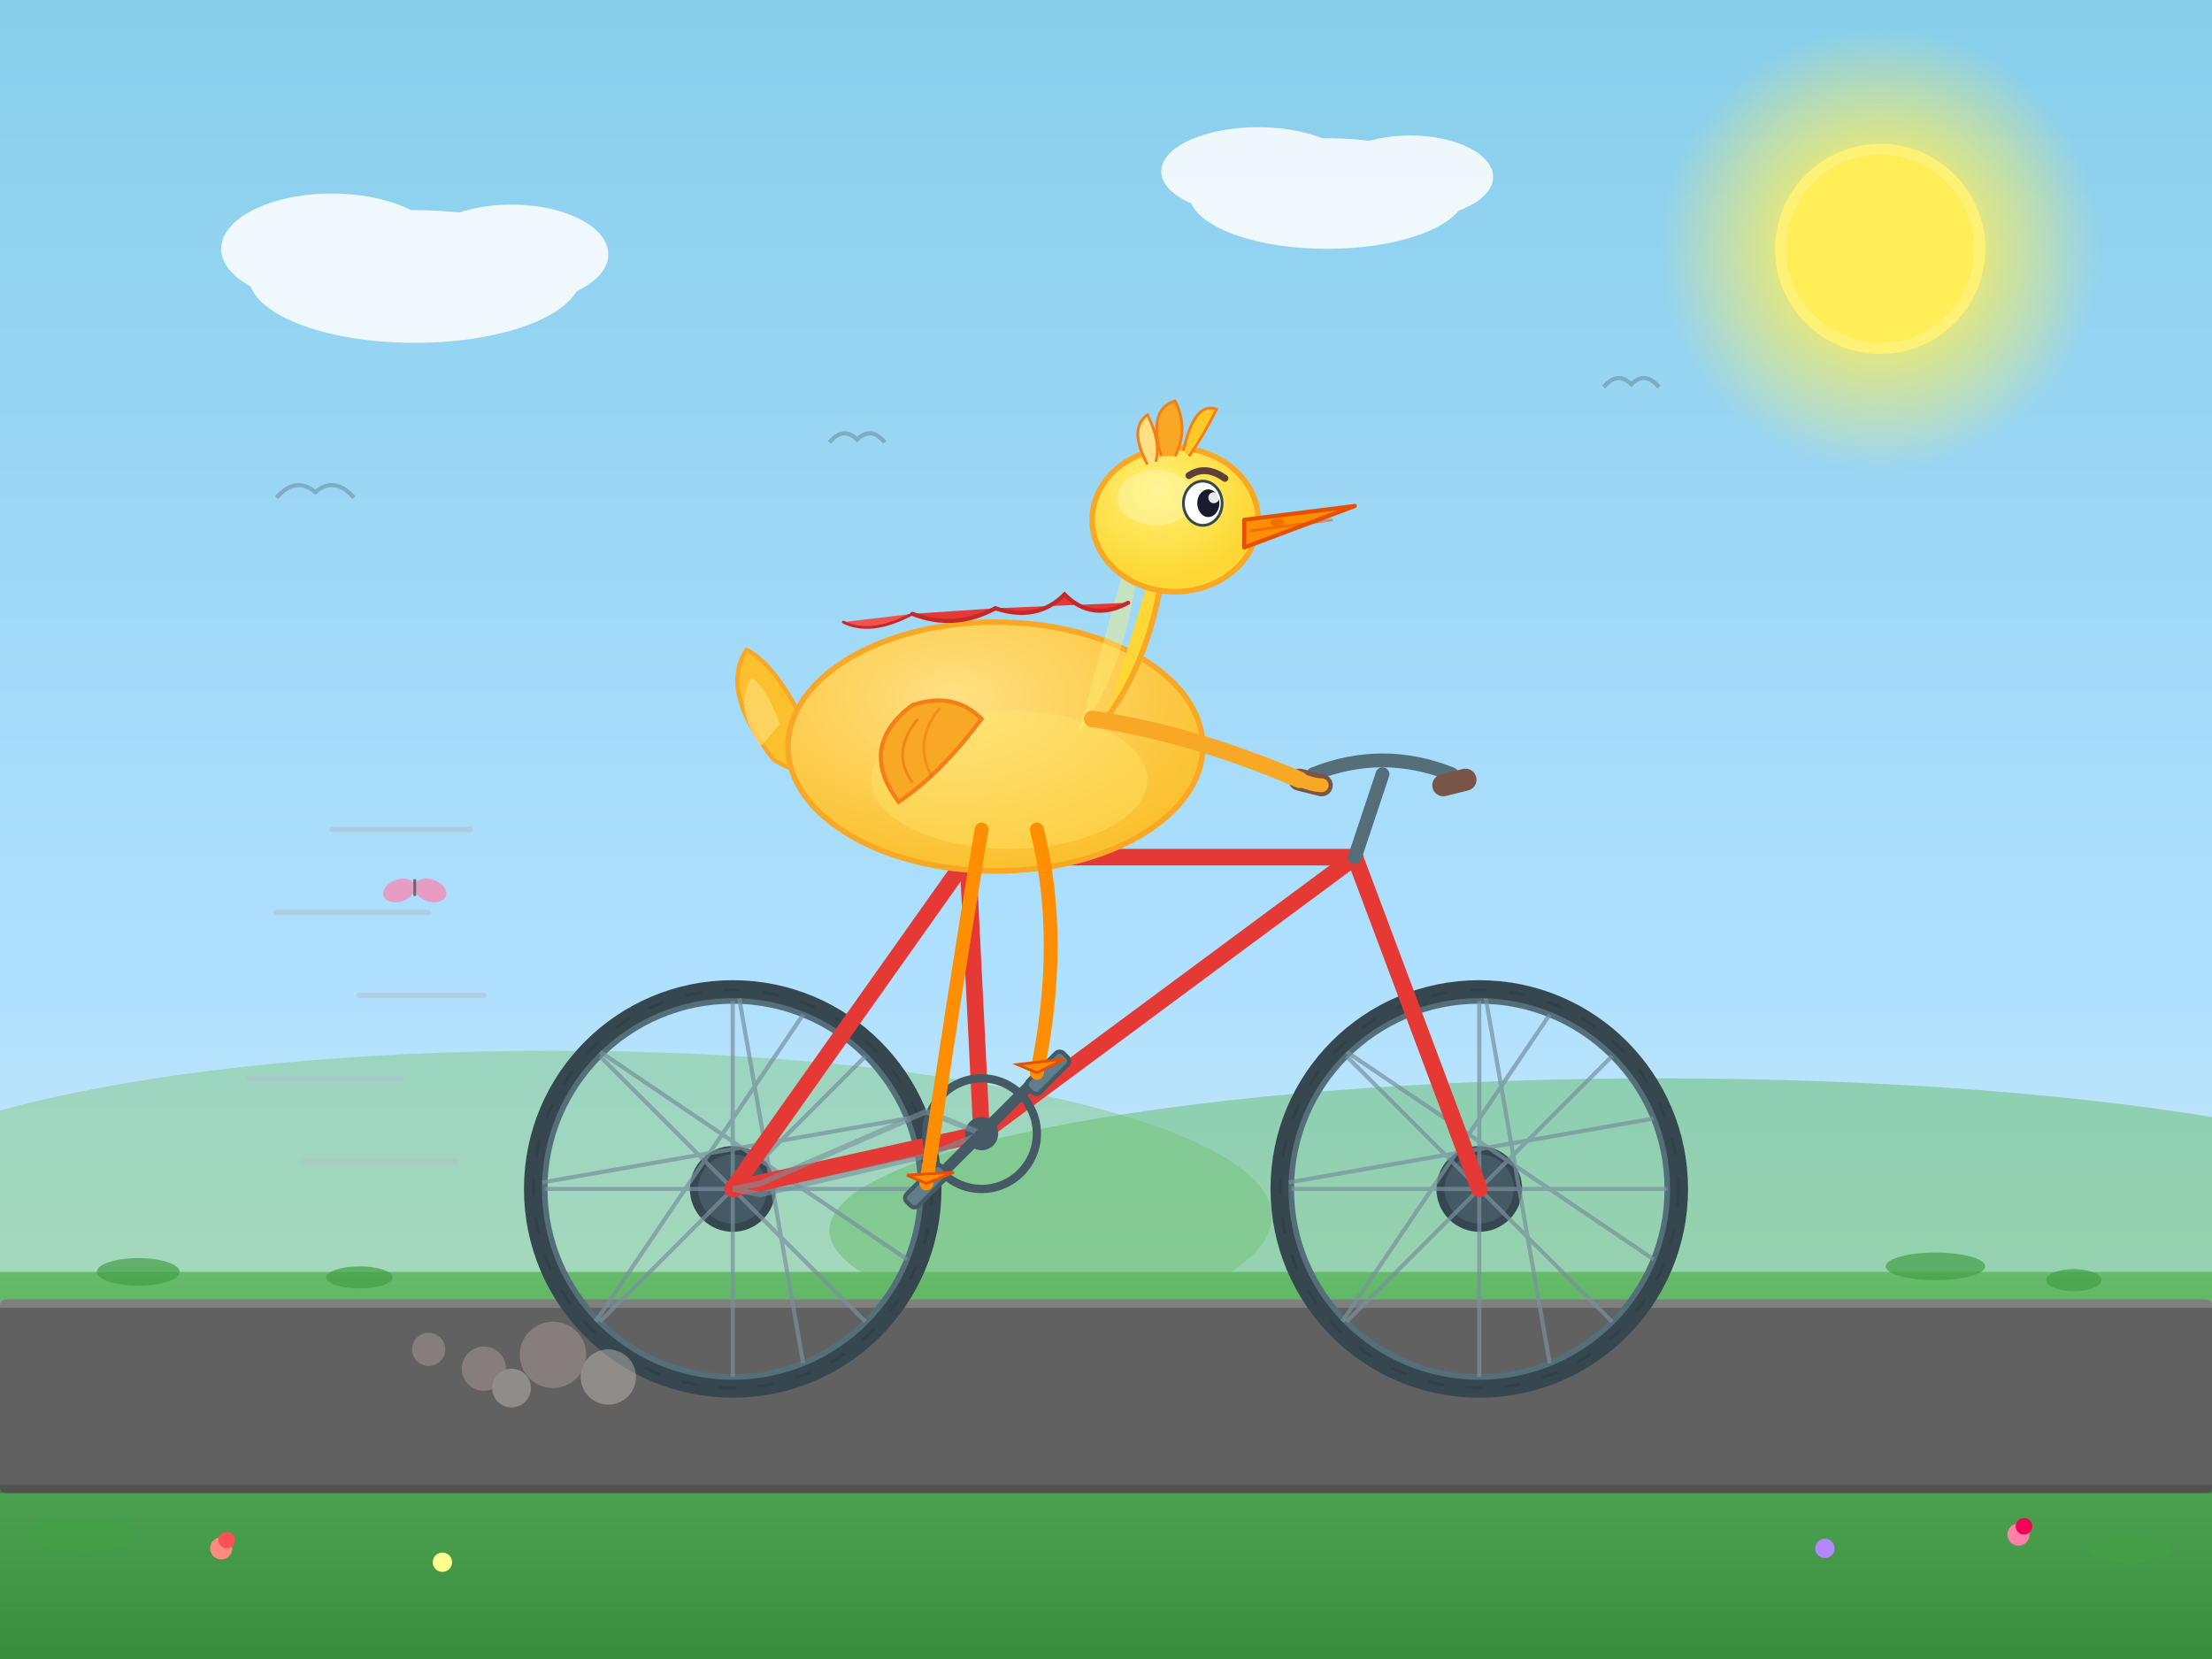
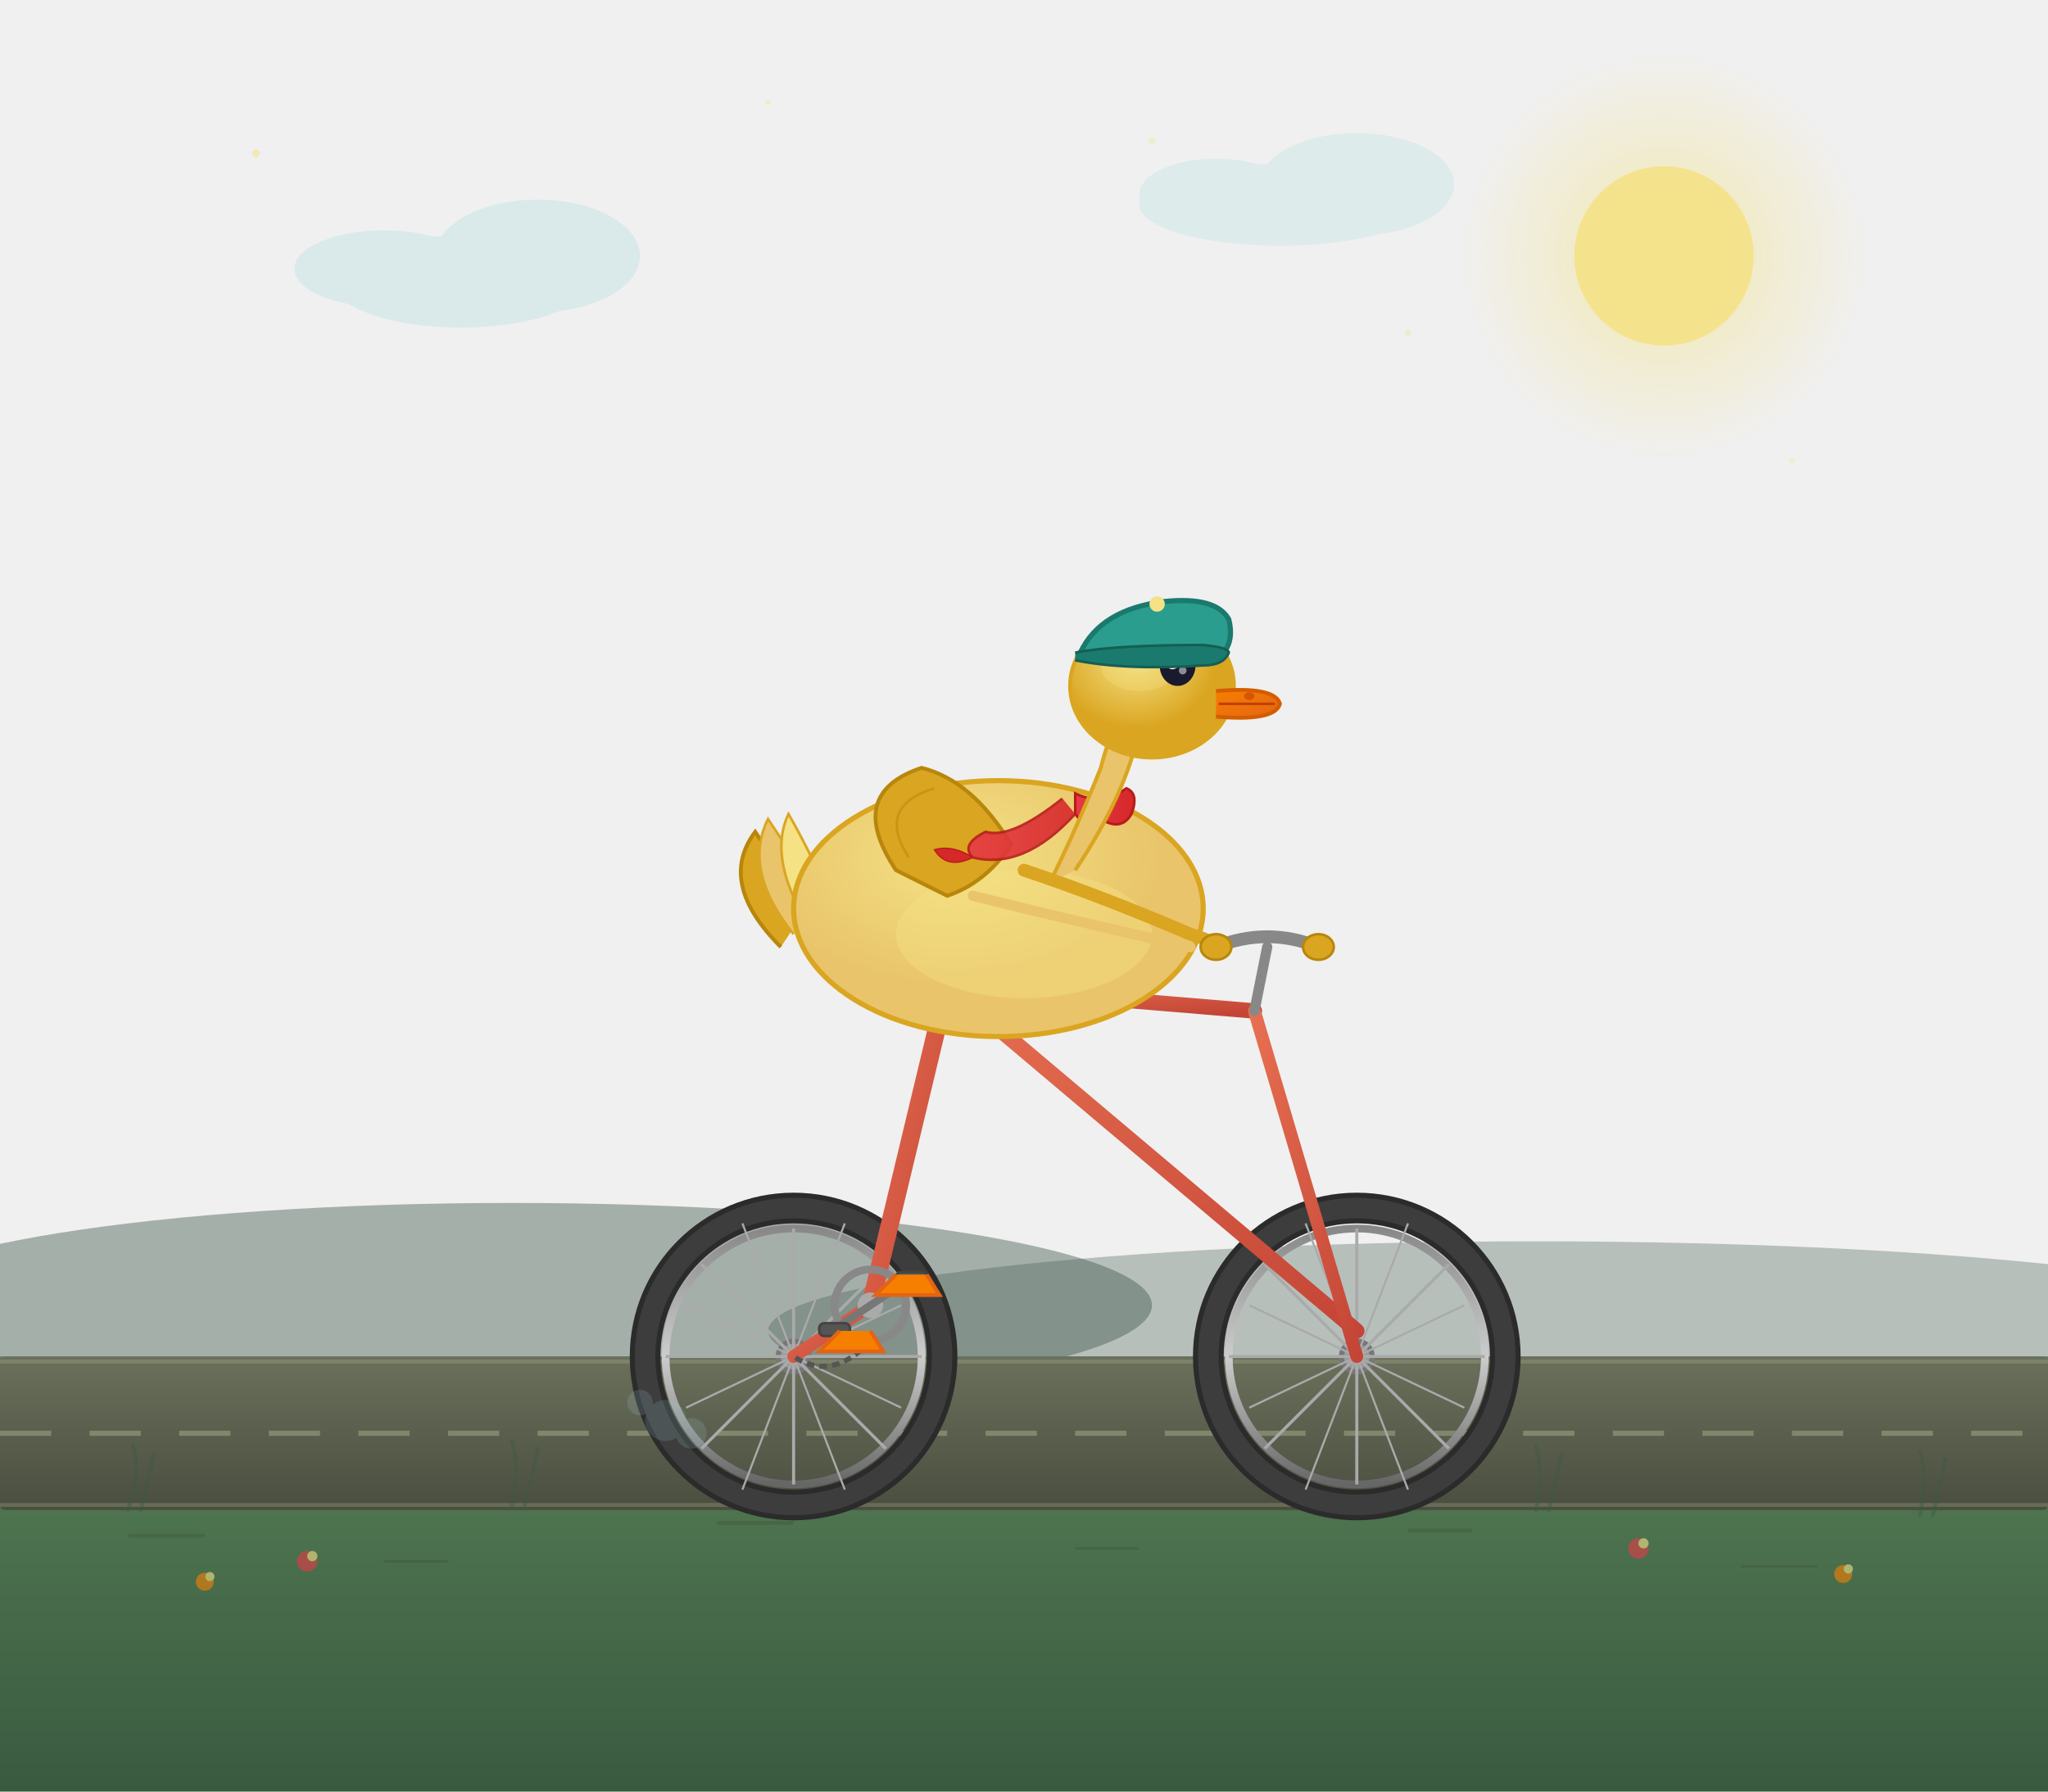
- <svg xmlns="http://www.w3.org/2000/svg" viewBox="0 0 800 600">
+ <svg xmlns="http://www.w3.org/2000/svg" class="scene-container" viewBox="0 0 800 700">
  <defs>
    <linearGradient id="skyGrad" x1="0" y1="0" x2="0" y2="1">
-       <stop offset="0%" stop-color="#87CEEB" />
-       <stop offset="60%" stop-color="#B0E0FF" />
-       <stop offset="100%" stop-color="#E8F5E9" />
+       <stop offset="0%" stop-color="#264653" />
+       <stop offset="60%" stop-color="#2a9d8f" stop-opacity="0.3" />
+       <stop offset="100%" stop-color="#e9c46a" stop-opacity="0.2" />
    </linearGradient>
    <linearGradient id="groundGrad" x1="0" y1="0" x2="0" y2="1">
-       <stop offset="0%" stop-color="#66BB6A" />
-       <stop offset="100%" stop-color="#388E3C" />
-     </linearGradient>
-     <radialGradient id="duckBody" cx="0.4" cy="0.3" r="0.7">
-       <stop offset="0%" stop-color="#FFE082" />
-       <stop offset="100%" stop-color="#FBC02D" />
-     </radialGradient>
-     <radialGradient id="duckHead" cx="0.4" cy="0.3" r="0.6">
-       <stop offset="0%" stop-color="#FFF176" />
-       <stop offset="100%" stop-color="#FDD835" />
-     </radialGradient>
+       <stop offset="0%" stop-color="#588157" />
+       <stop offset="100%" stop-color="#3a5a40" />
+     </linearGradient>
+     <radialGradient id="duckBodyGrad" cx="0.4" cy="0.3">
+       <stop offset="0%" stop-color="#f4e285" />
+       <stop offset="100%" stop-color="#e9c46a" />
+     </radialGradient>
+     <radialGradient id="duckHeadGrad" cx="0.4" cy="0.3">
+       <stop offset="0%" stop-color="#f4e285" />
+       <stop offset="100%" stop-color="#daa520" />
+     </radialGradient>
+     <linearGradient id="rimGrad" x1="0" y1="0" x2="0" y2="1">
+       <stop offset="0%" stop-color="#888" />
+       <stop offset="50%" stop-color="#ccc" />
+       <stop offset="100%" stop-color="#666" />
+     </linearGradient>
+     <radialGradient id="tireGrad" cx="0.5" cy="0.5" r="0.5">
+       <stop offset="85%" stop-color="#333" />
+       <stop offset="100%" stop-color="#1a1a1a" />
+     </radialGradient>
+     <linearGradient id="roadGrad" x1="0" y1="0" x2="0" y2="1">
+       <stop offset="0%" stop-color="#6b705c" />
+       <stop offset="100%" stop-color="#4a4e3f" />
+     </linearGradient>
+     <linearGradient id="beakGrad" x1="0" y1="0" x2="1" y2="1">
+       <stop offset="0%" stop-color="#f77f00" />
+       <stop offset="100%" stop-color="#e36414" />
+     </linearGradient>
+     <linearGradient id="scarfGrad" x1="0" y1="0" x2="1" y2="0">
+       <stop offset="0%" stop-color="#e63946" />
+       <stop offset="100%" stop-color="#d62828" />
+     </linearGradient>
+     <linearGradient id="frameGrad" x1="0" y1="0" x2="1" y2="1">
+       <stop offset="0%" stop-color="#e76f51" />
+       <stop offset="100%" stop-color="#c44536" />
+     </linearGradient>
    <radialGradient id="sunGlow" cx="0.5" cy="0.5" r="0.5">
-       <stop offset="0%" stop-color="#FFF9C4" />
-       <stop offset="40%" stop-color="#FFEE58" stop-opacity="0.8" />
-       <stop offset="100%" stop-color="#FFEE58" stop-opacity="0" />
-     </radialGradient>
-     <clipPath id="wheelClip1">
-       <circle cx="265" cy="430" r="72" />
-     </clipPath>
-     <clipPath id="wheelClip2">
-       <circle cx="535" cy="430" r="72" />
-     </clipPath>
-     <pattern id="roadDash" x="0" y="0" patternUnits="userSpaceOnUse">
-       <rect x="0" y="2" width="24" height="4" rx="2" fill="#FFEB3B" opacity="0.9" />
-     </pattern>
+       <stop offset="0%" stop-color="#f4e285" stop-opacity="0.6" />
+       <stop offset="100%" stop-color="#f4e285" stop-opacity="0" />
+     </radialGradient>
  </defs>
-   <rect x="0" y="0" width="800" height="600" fill="url(#skyGrad)" />
-   <circle cx="680" cy="90" r="80" fill="url(#sunGlow)" />
-   <circle cx="680" cy="90" r="38" fill="#FFF176" />
-   <circle cx="680" cy="90" r="34" fill="#FFEE58" />
-   <g opacity="0.85">
-     <ellipse cx="150" cy="100" rx="60" ry="24" fill="white" />
-     <ellipse cx="120" cy="90" rx="40" ry="20" fill="white" />
-     <ellipse cx="185" cy="92" rx="35" ry="18" fill="white" />
-     <ellipse cx="480" cy="70" rx="50" ry="20" fill="white" />
-     <ellipse cx="455" cy="62" rx="35" ry="16" fill="white" />
-     <ellipse cx="510" cy="64" rx="30" ry="15" fill="white" />
-   </g>
-   <ellipse cx="200" cy="440" rx="260" ry="60" fill="#81C784" opacity="0.5" />
-   <ellipse cx="600" cy="445" rx="300" ry="55" fill="#66BB6A" opacity="0.5" />
-   <rect x="0" y="460" width="800" height="140" fill="url(#groundGrad)" />
-   <rect x="0" y="470" width="800" height="70" rx="2" fill="#616161" />
-   <rect x="0" y="500" width="800" height="10" fill="url(#roadDash)" />
-   <rect x="0" y="470" width="800" height="3" fill="#9E9E9E" opacity="0.5" />
-   <rect x="0" y="537" width="800" height="3" fill="#424242" opacity="0.5" />
-   <g fill="#43A047" opacity="0.7">
-     <ellipse cx="50" cy="460" rx="15" ry="5" />
-     <ellipse cx="130" cy="462" rx="12" ry="4" />
-     <ellipse cx="700" cy="458" rx="18" ry="5" />
-     <ellipse cx="750" cy="463" rx="10" ry="4" />
-     <ellipse cx="30" cy="555" rx="20" ry="6" />
-     <ellipse cx="770" cy="560" rx="15" ry="5" />
-   </g>
-   <g>
-     <circle cx="80" cy="560" r="4" fill="#FF8A80" />
-     <circle cx="82" cy="557" r="3" fill="#FF5252" />
-     <circle cx="730" cy="555" r="4" fill="#FF80AB" />
-     <circle cx="732" cy="552" r="3" fill="#F50057" />
-     <circle cx="160" cy="565" r="3.5" fill="#FFFF8D" />
-     <circle cx="660" cy="560" r="3.5" fill="#B388FF" />
+   <rect x="0" y="0" fill="url(#skyGrad)" />
+   <circle cx="650" cy="100" r="80" fill="url(#sunGlow)" />
+   <circle cx="650" cy="100" r="35" fill="#f4e285" opacity="0.9" />
+   <g class="cloud1" opacity="0.3">
+     <ellipse cx="180" cy="110" rx="50" ry="18" fill="#a8dadc" />
+     <ellipse cx="210" cy="100" rx="40" ry="22" fill="#a8dadc" />
+     <ellipse cx="150" cy="105" rx="35" ry="15" fill="#a8dadc" />
+   </g>
+   <g class="cloud2" opacity="0.25">
+     <ellipse cx="500" cy="80" rx="55" ry="16" fill="#a8dadc" />
+     <ellipse cx="530" cy="72" rx="38" ry="20" fill="#a8dadc" />
+     <ellipse cx="475" cy="76" rx="30" ry="14" fill="#a8dadc" />
+   </g>
+   <ellipse cx="200" cy="510" rx="250" ry="40" fill="#344e41" opacity="0.4" />
+   <ellipse cx="600" cy="520" rx="300" ry="35" fill="#344e41" opacity="0.3" />
+   <rect x="0" y="530" width="800" height="170" fill="url(#groundGrad)" />
+   <rect x="0" y="530" width="800" height="60" fill="url(#roadGrad)" rx="2" />
+   <line x1="0" y1="560" x2="800" y2="560" stroke="#a3b18a" stroke-width="2" stroke-dasharray="20,15" opacity="0.5" />
+   <line x1="0" y1="532" x2="800" y2="532" stroke="#a3b18a" stroke-width="1.5" opacity="0.3" />
+   <line x1="0" y1="588" x2="800" y2="588" stroke="#a3b18a" stroke-width="1.5" opacity="0.3" />
+   <g class="ground-marks" opacity="0.2">
+     <line x1="50" y1="600" x2="80" y2="600" stroke="#2d3a1e" stroke-width="1.5" />
+     <line x1="150" y1="610" x2="175" y2="610" stroke="#2d3a1e" stroke-width="1" />
+     <line x1="280" y1="595" x2="310" y2="595" stroke="#2d3a1e" stroke-width="1.5" />
+     <line x1="420" y1="605" x2="445" y2="605" stroke="#2d3a1e" stroke-width="1" />
+     <line x1="550" y1="598" x2="575" y2="598" stroke="#2d3a1e" stroke-width="1.5" />
+     <line x1="680" y1="612" x2="710" y2="612" stroke="#2d3a1e" stroke-width="1" />
  </g>
  <g id="bicycle">
+     <g id="rearWheel">
+       <circle cx="310" cy="530" r="58" fill="none" stroke="#2b2b2b" stroke-width="12" />
+       <circle cx="310" cy="530" r="58" fill="none" stroke="#3d3d3d" stroke-width="8" />
+       <circle cx="310" cy="530" r="50" fill="none" stroke="url(#rimGrad)" stroke-width="3" />
+       <circle cx="310" cy="530" r="6" fill="#999" stroke="#777" stroke-width="2" />
+       <g class="wheel-spokes-rear" style="transform-origin: 310px 530px;">
+         <line x1="310" y1="480" x2="310" y2="580" stroke="#aaa" stroke-width="1.2" />
+         <line x1="260" y1="530" x2="360" y2="530" stroke="#aaa" stroke-width="1.2" />
+         <line x1="274" y1="494" x2="346" y2="566" stroke="#aaa" stroke-width="1.2" />
+         <line x1="346" y1="494" x2="274" y2="566" stroke="#aaa" stroke-width="1.2" />
+         <line x1="268" y1="510" x2="352" y2="550" stroke="#aaa" stroke-width="0.8" />
+         <line x1="352" y1="510" x2="268" y2="550" stroke="#aaa" stroke-width="0.8" />
+         <line x1="290" y1="478" x2="330" y2="582" stroke="#aaa" stroke-width="0.8" />
+         <line x1="330" y1="478" x2="290" y2="582" stroke="#aaa" stroke-width="0.8" />
+       </g>
+     </g>
+     <g id="frontWheel">
+       <circle cx="530" cy="530" r="58" fill="none" stroke="#2b2b2b" stroke-width="12" />
+       <circle cx="530" cy="530" r="58" fill="none" stroke="#3d3d3d" stroke-width="8" />
+       <circle cx="530" cy="530" r="50" fill="none" stroke="url(#rimGrad)" stroke-width="3" />
+       <circle cx="530" cy="530" r="6" fill="#999" stroke="#777" stroke-width="2" />
+       <g class="wheel-spokes" style="transform-origin: 530px 530px;">
+         <line x1="530" y1="480" x2="530" y2="580" stroke="#aaa" stroke-width="1.2" />
+         <line x1="480" y1="530" x2="580" y2="530" stroke="#aaa" stroke-width="1.2" />
+         <line x1="494" y1="494" x2="566" y2="566" stroke="#aaa" stroke-width="1.2" />
+         <line x1="566" y1="494" x2="494" y2="566" stroke="#aaa" stroke-width="1.2" />
+         <line x1="488" y1="510" x2="572" y2="550" stroke="#aaa" stroke-width="0.8" />
+         <line x1="572" y1="510" x2="488" y2="550" stroke="#aaa" stroke-width="0.8" />
+         <line x1="510" y1="478" x2="550" y2="582" stroke="#aaa" stroke-width="0.8" />
+         <line x1="550" y1="478" x2="510" y2="582" stroke="#aaa" stroke-width="0.8" />
+       </g>
+     </g>
+     <line x1="370" y1="385" x2="340" y2="510" stroke="url(#frameGrad)" stroke-width="7" stroke-linecap="round" />
+     <line x1="370" y1="385" x2="490" y2="395" stroke="url(#frameGrad)" stroke-width="6" stroke-linecap="round" />
+     <line x1="370" y1="385" x2="530" y2="520" stroke="url(#frameGrad)" stroke-width="6" stroke-linecap="round" />
+     <line x1="340" y1="510" x2="310" y2="530" stroke="url(#frameGrad)" stroke-width="5" stroke-linecap="round" />
+     <line x1="340" y1="510" x2="310" y2="530" stroke="url(#frameGrad)" stroke-width="4" stroke-linecap="round" />
+     <line x1="490" y1="395" x2="530" y2="530" stroke="url(#frameGrad)" stroke-width="5" stroke-linecap="round" />
+     <circle cx="340" cy="510" r="14" fill="none" stroke="#888" stroke-width="3" />
+     <circle cx="340" cy="510" r="5" fill="#aaa" />
+     <line x1="325" y1="520" x2="355" y2="500" stroke="#777" stroke-width="3" stroke-linecap="round" />
+     <rect x="320" y="517" width="12" height="5" rx="2" fill="#555" stroke="#444" stroke-width="1" />
+     <rect x="350" y="497" width="12" height="5" rx="2" fill="#555" stroke="#444" stroke-width="1" />
+     <path d="M340,524 Q325,540 310,530" fill="none" stroke="#555" stroke-width="2" stroke-dasharray="3,2" />
+     <line x1="370" y1="385" x2="370" y2="365" stroke="#777" stroke-width="4" stroke-linecap="round" />
+     <ellipse cx="370" cy="360" rx="22" ry="8" fill="#5c4033" stroke="#4a3226" stroke-width="2" />
+     <ellipse cx="370" cy="358" rx="20" ry="6" fill="#6d4c3d" opacity="0.6" />
+     <line x1="490" y1="395" x2="495" y2="370" stroke="#888" stroke-width="4" stroke-linecap="round" />
+     <path d="M475,370 Q495,362 515,370" fill="none" stroke="#888" stroke-width="5" stroke-linecap="round" />
+     <circle cx="475" cy="370" r="4" fill="#333" />
+     <circle cx="515" cy="370" r="4" fill="#333" />
+   </g>
+   <g class="duck-body-group">
+     <path d="M305,370 Q280,345 295,325 Q305,340 315,355" fill="#daa520" stroke="#b8860b" stroke-width="1.5" />
+     <path d="M310,365 Q290,340 300,320 Q310,335 320,350" fill="#e9c46a" stroke="#daa520" stroke-width="1" />
+     <path d="M315,360 Q300,335 308,318 Q316,332 323,348" fill="#f4e285" stroke="#daa520" stroke-width="1" />
+     <ellipse cx="390" cy="355" rx="80" ry="50" fill="url(#duckBodyGrad)" stroke="#daa520" stroke-width="2" />
+     <ellipse cx="400" cy="365" rx="50" ry="25" fill="#f4e285" opacity="0.4" />
+     <path d="M350,340 Q330,310 360,300 Q380,305 395,330 Q385,345 370,350 Z" fill="#daa520" stroke="#b8860b" stroke-width="1.5" />
+     <path d="M355,335 Q342,315 365,308" fill="none" stroke="#b8860b" stroke-width="1" opacity="0.5" />
+     <g class="scarf-group">
+       <path d="M420,310 Q430,315 440,308 Q445,310 442,318 Q438,325 430,320 Q425,325 420,318 Z" fill="url(#scarfGrad)" stroke="#b71c1c" stroke-width="1" />
+       <path d="M420,318 Q400,340 380,335 Q375,330 385,325 Q395,328 415,312" fill="url(#scarfGrad)" stroke="#b71c1c" stroke-width="1" opacity="0.9" />
+       <path d="M380,335 Q370,340 365,332 Q372,330 380,335" fill="#d62828" stroke="#b71c1c" stroke-width="0.5" />
+     </g>
+     <path d="M420,340 Q440,310 445,285 Q448,275 445,270 Q435,280 430,300 Q420,325 410,345" fill="#e9c46a" stroke="#daa520" stroke-width="1.5" />
+     <ellipse cx="450" cy="268" rx="32" ry="28" fill="url(#duckHeadGrad)" stroke="#daa520" stroke-width="1.5" />
+     <ellipse cx="445" cy="260" rx="15" ry="10" fill="#f4e285" opacity="0.3" />
+     <ellipse cx="460" cy="260" rx="7" ry="8" fill="#1a1a2e" />
+     <ellipse cx="458" cy="258" rx="3" ry="3.5" fill="#fff" />
+     <ellipse cx="462" cy="262" rx="1.5" ry="1.5" fill="#fff" opacity="0.5" />
+     <path d="M452,250 Q458,247 466,250" fill="none" stroke="#8b6914" stroke-width="2" stroke-linecap="round" />
+     <path d="M475,270 Q498,268 500,275 Q498,282 475,280" fill="url(#beakGrad)" stroke="#d45d00" stroke-width="1.5" />
+     <line x1="476" y1="275" x2="498" y2="275" stroke="#c43e00" stroke-width="1" />
+     <ellipse cx="488" cy="272" rx="2" ry="1.5" fill="#c43e00" opacity="0.6" />
+     <path d="M422,255 Q430,238 455,235 Q475,233 480,242 Q482,250 478,255" fill="#2a9d8f" stroke="#1a7a6e" stroke-width="2" />
+     <path d="M420,255 Q435,252 470,252 Q480,253 480,255 Q478,260 470,260 Q440,262 420,258" fill="#1a7a6e" stroke="#155e54" stroke-width="1" />
+     <circle cx="452" cy="236" r="3" fill="#f4e285" />
    <g>
-       <circle cx="265" cy="430" r="72" fill="none" stroke="#37474F" stroke-width="7" />
-       <circle cx="265" cy="430" r="68" fill="none" stroke="#546E7A" stroke-width="2" />
-       <circle cx="265" cy="430" r="14" fill="#455A64" stroke="#37474F" stroke-width="3" />
-       <g stroke="#78909C" stroke-width="1.5" opacity="0.7">
-         <line x1="265" y1="362" x2="265" y2="498" />
-         <line x1="197" y1="430" x2="333" y2="430" />
-         <line x1="217" y1="382" x2="313" y2="478" />
-         <line x1="313" y1="382" x2="217" y2="478" />
-         <line x1="265" y1="362" x2="237" y2="493" transform="rotate(22,265,430)" />
-         <line x1="265" y1="362" x2="237" y2="493" transform="rotate(68,265,430)" />
-         <line x1="265" y1="362" x2="237" y2="493" transform="rotate(112,265,430)" />
-         <line x1="265" y1="362" x2="237" y2="493" transform="rotate(158,265,430)" />
-       </g>
-     </g>
-     <g>
-       <circle cx="535" cy="430" r="72" fill="none" stroke="#37474F" stroke-width="7" />
-       <circle cx="535" cy="430" r="68" fill="none" stroke="#546E7A" stroke-width="2" />
-       <circle cx="535" cy="430" r="14" fill="#455A64" stroke="#37474F" stroke-width="3" />
-       <g stroke="#78909C" stroke-width="1.5" opacity="0.7">
-         <line x1="535" y1="362" x2="535" y2="498" />
-         <line x1="467" y1="430" x2="603" y2="430" />
-         <line x1="487" y1="382" x2="583" y2="478" />
-         <line x1="583" y1="382" x2="487" y2="478" />
-         <line x1="535" y1="362" x2="507" y2="493" transform="rotate(22,535,430)" />
-         <line x1="535" y1="362" x2="507" y2="493" transform="rotate(68,535,430)" />
-         <line x1="535" y1="362" x2="507" y2="493" transform="rotate(112,535,430)" />
-         <line x1="535" y1="362" x2="507" y2="493" transform="rotate(158,535,430)" />
-       </g>
-     </g>
-     <circle cx="265" cy="430" r="72" fill="none" stroke="#263238" stroke-width="1" stroke-dasharray="6,8" opacity="0.3" />
-     <circle cx="535" cy="430" r="72" fill="none" stroke="#263238" stroke-width="1" stroke-dasharray="6,8" opacity="0.3" />
-     <g stroke="#E53935" stroke-width="6" stroke-linecap="round" stroke-linejoin="round" fill="none">
-       <line x1="350" y1="310" x2="355" y2="410" />
-       <line x1="490" y1="310" x2="355" y2="410" />
-       <line x1="350" y1="310" x2="490" y2="310" />
-       <line x1="355" y1="410" x2="265" y2="430" />
-       <line x1="350" y1="310" x2="265" y2="430" />
-       <line x1="490" y1="310" x2="535" y2="430" />
-     </g>
-     <circle cx="355" cy="410" r="20" fill="none" stroke="#455A64" stroke-width="3" />
-     <circle cx="355" cy="410" r="6" fill="#455A64" />
-     <polyline points="265,430 275,432 335,418 355,410 335,402 275,428 265,430" fill="none" stroke="#78909C" stroke-width="2" opacity="0.6" />
-     <ellipse cx="345" cy="295" rx="28" ry="10" fill="#4E342E" stroke="#3E2723" stroke-width="2" />
-     <ellipse cx="345" cy="294" rx="22" ry="7" fill="#5D4037" opacity="0.5" />
-     <line x1="350" y1="305" x2="348" y2="310" stroke="#546E7A" stroke-width="4" stroke-linecap="round" />
-     <g stroke="#546E7A" stroke-width="5" stroke-linecap="round" fill="none">
-       <line x1="490" y1="310" x2="500" y2="280" />
-       <path d="M475,280 Q500,270 525,280" stroke="#546E7A" stroke-width="5" />
-       <line x1="470" y1="282" x2="478" y2="284" stroke="#795548" stroke-width="8" stroke-linecap="round" />
-       <line x1="522" y1="284" x2="530" y2="282" stroke="#795548" stroke-width="8" stroke-linecap="round" />
-     </g>
-     <g>
-       <line x1="355" y1="410" x2="375" y2="390" stroke="#455A64" stroke-width="4" stroke-linecap="round" />
-       <rect x="370" y="385" width="18" height="6" rx="2" fill="#607D8B" stroke="#455A64" stroke-width="1.5" transform="rotate(-45,379,388)" />
-       <line x1="355" y1="410" x2="335" y2="430" stroke="#455A64" stroke-width="4" stroke-linecap="round" />
-       <rect x="326" y="426" width="18" height="6" rx="2" fill="#607D8B" stroke="#455A64" stroke-width="1.5" transform="rotate(-45,335,429)" />
-     </g>
-     <g id="duck">
-       <path d="M280,275 Q260,250 270,235 Q280,240 290,260 Q295,270 290,280 Z" fill="#FBC02D" stroke="#F9A825" stroke-width="1.5" />
-       <path d="M275,270 Q265,255 272,245 Q278,250 282,262 Z" fill="#FFE082" opacity="0.6" />
-       <ellipse cx="360" cy="270" rx="75" ry="45" fill="url(#duckBody)" stroke="#F9A825" stroke-width="2" />
-       <ellipse cx="365" cy="282" rx="50" ry="25" fill="#FFF176" opacity="0.3" />
-       <path d="M330,255 Q310,270 325,290 Q340,280 355,260 Q345,250 330,255 Z" fill="#F9A825" stroke="#F57F17" stroke-width="1.5" />
-       <path d="M332,260 Q322,272 330,283" fill="none" stroke="#E65100" stroke-width="1" opacity="0.4" />
-       <path d="M340,256 Q330,268 337,281" fill="none" stroke="#E65100" stroke-width="1" opacity="0.3" />
-       <path d="M400,260 Q415,240 420,210 Q425,200 420,195" fill="#FDD835" stroke="#F9A825" stroke-width="2" />
-       <path d="M390,265 Q405,245 410,215 Q412,205 408,200" fill="#FFF176" stroke="none" opacity="0.4" />
-       <ellipse cx="425" cy="188" rx="30" ry="26" fill="url(#duckHead)" stroke="#F9A825" stroke-width="2" />
-       <ellipse cx="418" cy="180" rx="14" ry="10" fill="#FFF9C4" opacity="0.4" />
-       <path d="M450,188 L490,183 L450,198 Z" fill="#FF8F00" stroke="#E65100" stroke-width="1.5" stroke-linejoin="round" />
-       <line x1="452" y1="192" x2="482" y2="188" stroke="#E65100" stroke-width="1" opacity="0.5" />
-       <ellipse cx="462" cy="189" rx="2.5" ry="1.5" fill="#E65100" opacity="0.5" />
-       <ellipse cx="435" cy="182" rx="7" ry="8" fill="white" stroke="#37474F" stroke-width="1" />
-       <ellipse cx="437" cy="182" rx="4" ry="5" fill="#1a1a2e" />
-       <circle cx="439" cy="180" r="2" fill="white" opacity="0.9" />
-       <path d="M430,172 Q436,168 443,173" fill="none" stroke="#5D4037" stroke-width="2.5" stroke-linecap="round" />
-       <path d="M420,165 Q415,148 425,145 Q430,155 425,165" fill="#F9A825" stroke="#F57F17" stroke-width="1" />
-       <path d="M428,163 Q432,145 440,148 Q435,158 430,165" fill="#FFCA28" stroke="#F57F17" stroke-width="1" />
-       <path d="M415,168 Q408,155 415,150 Q420,160 418,167" fill="#FFE082" stroke="#F57F17" stroke-width="1" />
-       <path d="M375,300 Q385,340 375,388" fill="none" stroke="#FF8F00" stroke-width="5" stroke-linecap="round" />
-       <path d="M375,388 L368,385 L385,383 Z" fill="#FF8F00" stroke="#E65100" stroke-width="1" />
-       <path d="M355,300 Q345,360 335,428" fill="none" stroke="#FF8F00" stroke-width="5" stroke-linecap="round" />
-       <path d="M335,428 L328,425 L345,424 Z" fill="#FF8F00" stroke="#E65100" stroke-width="1" />
-       <path d="M408,218 Q395,225 385,215 Q375,225 360,220" fill="#E53935" stroke="#C62828" stroke-width="1.5" stroke-linecap="round" />
-       <path d="M360,220 Q345,228 330,222" fill="#E53935" stroke="#C62828" stroke-width="1.5" stroke-linecap="round" />
-       <path d="M330,222 Q315,230 305,225" fill="#EF5350" stroke="#C62828" stroke-width="1" stroke-linecap="round" />
-       <path d="M395,260 Q430,265 470,282" fill="none" stroke="#F9A825" stroke-width="6" stroke-linecap="round" />
-       <path d="M470,282 Q475,284 478,284" fill="none" stroke="#F9A825" stroke-width="5" stroke-linecap="round" />
-     </g>
-   </g>
-   <g stroke="#B0BEC5" stroke-width="2" stroke-linecap="round" opacity="0.5">
-     <line x1="120" y1="300" x2="170" y2="300" />
-     <line x1="100" y1="330" x2="155" y2="330" />
-     <line x1="130" y1="360" x2="175" y2="360" />
-     <line x1="90" y1="390" x2="145" y2="390" />
-     <line x1="110" y1="420" x2="165" y2="420" />
-   </g>
-   <g opacity="0.4">
-     <circle cx="200" cy="490" r="12" fill="#BCAAA4" />
-     <circle cx="175" cy="495" r="8" fill="#BCAAA4" />
-     <circle cx="155" cy="488" r="6" fill="#BCAAA4" />
-     <circle cx="220" cy="498" r="10" fill="#D7CCC8" />
-     <circle cx="185" cy="502" r="7" fill="#D7CCC8" />
-   </g>
-   <g stroke="#546E7A" stroke-width="1.5" fill="none" opacity="0.4">
-     <path d="M100,180 Q107,172 114,178 Q121,172 128,180" />
-     <path d="M580,140 Q585,134 590,139 Q595,134 600,140" />
-     <path d="M300,160 Q305,154 310,159 Q315,154 320,160" />
-   </g>
-   <g transform="translate(150, 320)" opacity="0.7">
-     <ellipse cx="-6" cy="0" rx="6" ry="4" fill="#FF80AB" transform="rotate(-20)" />
-     <ellipse cx="6" cy="0" rx="6" ry="4" fill="#FF80AB" transform="rotate(20)" />
-     <line x1="0" y1="-2" x2="0" y2="4" stroke="#4E342E" stroke-width="1" />
+       <path d="M328,520 L320,528 L345,528 L340,520" fill="#f77f00" stroke="#e36414" stroke-width="1.5" />
+       <path d="M350,498 L342,506 L367,506 L362,498" fill="#f77f00" stroke="#e36414" stroke-width="1.5" />
+     </g>
+     <path d="M400,340 Q430,350 465,365 Q475,368 475,370" fill="none" stroke="#daa520" stroke-width="5" stroke-linecap="round" />
+     <path d="M380,350 Q420,360 465,370" fill="none" stroke="#e9c46a" stroke-width="4" stroke-linecap="round" />
+     <ellipse cx="475" cy="370" rx="6" ry="5" fill="#daa520" stroke="#b8860b" stroke-width="1" />
+     <ellipse cx="515" cy="370" rx="6" ry="5" fill="#daa520" stroke="#b8860b" stroke-width="1" />
+   </g>
+   <g opacity="0.15">
+     <circle cx="260" cy="555" r="8" fill="#a8dadc">
+       <animate attributeName="cx" values="260;230;200" dur="2s" repeatCount="indefinite" />
+       <animate attributeName="opacity" values="0.15;0.05;0" dur="2s" repeatCount="indefinite" />
+     </circle>
+     <circle cx="250" cy="548" r="5" fill="#a8dadc">
+       <animate attributeName="cx" values="250;215;185" dur="2.3s" repeatCount="indefinite" />
+       <animate attributeName="opacity" values="0.12;0.04;0" dur="2.3s" repeatCount="indefinite" />
+     </circle>
+     <circle cx="270" cy="560" r="6" fill="#a8dadc">
+       <animate attributeName="cx" values="270;240;210" dur="1.8s" repeatCount="indefinite" />
+       <animate attributeName="opacity" values="0.1;0.03;0" dur="1.8s" repeatCount="indefinite" />
+     </circle>
+   </g>
+   <circle cx="100" cy="60" r="1.5" fill="#f4e285" opacity="0.5" />
+   <circle cx="300" cy="40" r="1" fill="#f4e285" opacity="0.4" />
+   <circle cx="450" cy="55" r="1.5" fill="#f4e285" opacity="0.3" />
+   <circle cx="700" cy="180" r="1" fill="#f4e285" opacity="0.3" />
+   <circle cx="550" cy="130" r="1.2" fill="#f4e285" opacity="0.4" />
+   <g opacity="0.6">
+     <circle cx="120" cy="610" r="4" fill="#e63946" />
+     <circle cx="122" cy="608" r="2" fill="#f4e285" />
+     <circle cx="640" cy="605" r="4" fill="#e63946" />
+     <circle cx="642" cy="603" r="2" fill="#f4e285" />
+     <circle cx="720" cy="615" r="3.5" fill="#f77f00" />
+     <circle cx="722" cy="613" r="1.8" fill="#f4e285" />
+     <circle cx="80" cy="618" r="3.5" fill="#f77f00" />
+     <circle cx="82" cy="616" r="1.8" fill="#f4e285" />
+   </g>
+   <g opacity="0.4" stroke="#3a5a40" stroke-width="1.5" stroke-linecap="round" fill="none">
+     <path d="M50,590 Q55,575 52,565" />
+     <path d="M55,590 Q58,578 60,568" />
+     <path d="M200,588 Q203,573 200,563" />
+     <path d="M205,588 Q208,576 210,566" />
+     <path d="M600,590 Q603,575 600,565" />
+     <path d="M605,590 Q608,578 610,568" />
+     <path d="M750,592 Q753,577 750,567" />
+     <path d="M755,592 Q758,580 760,570" />
  </g>
</svg>
